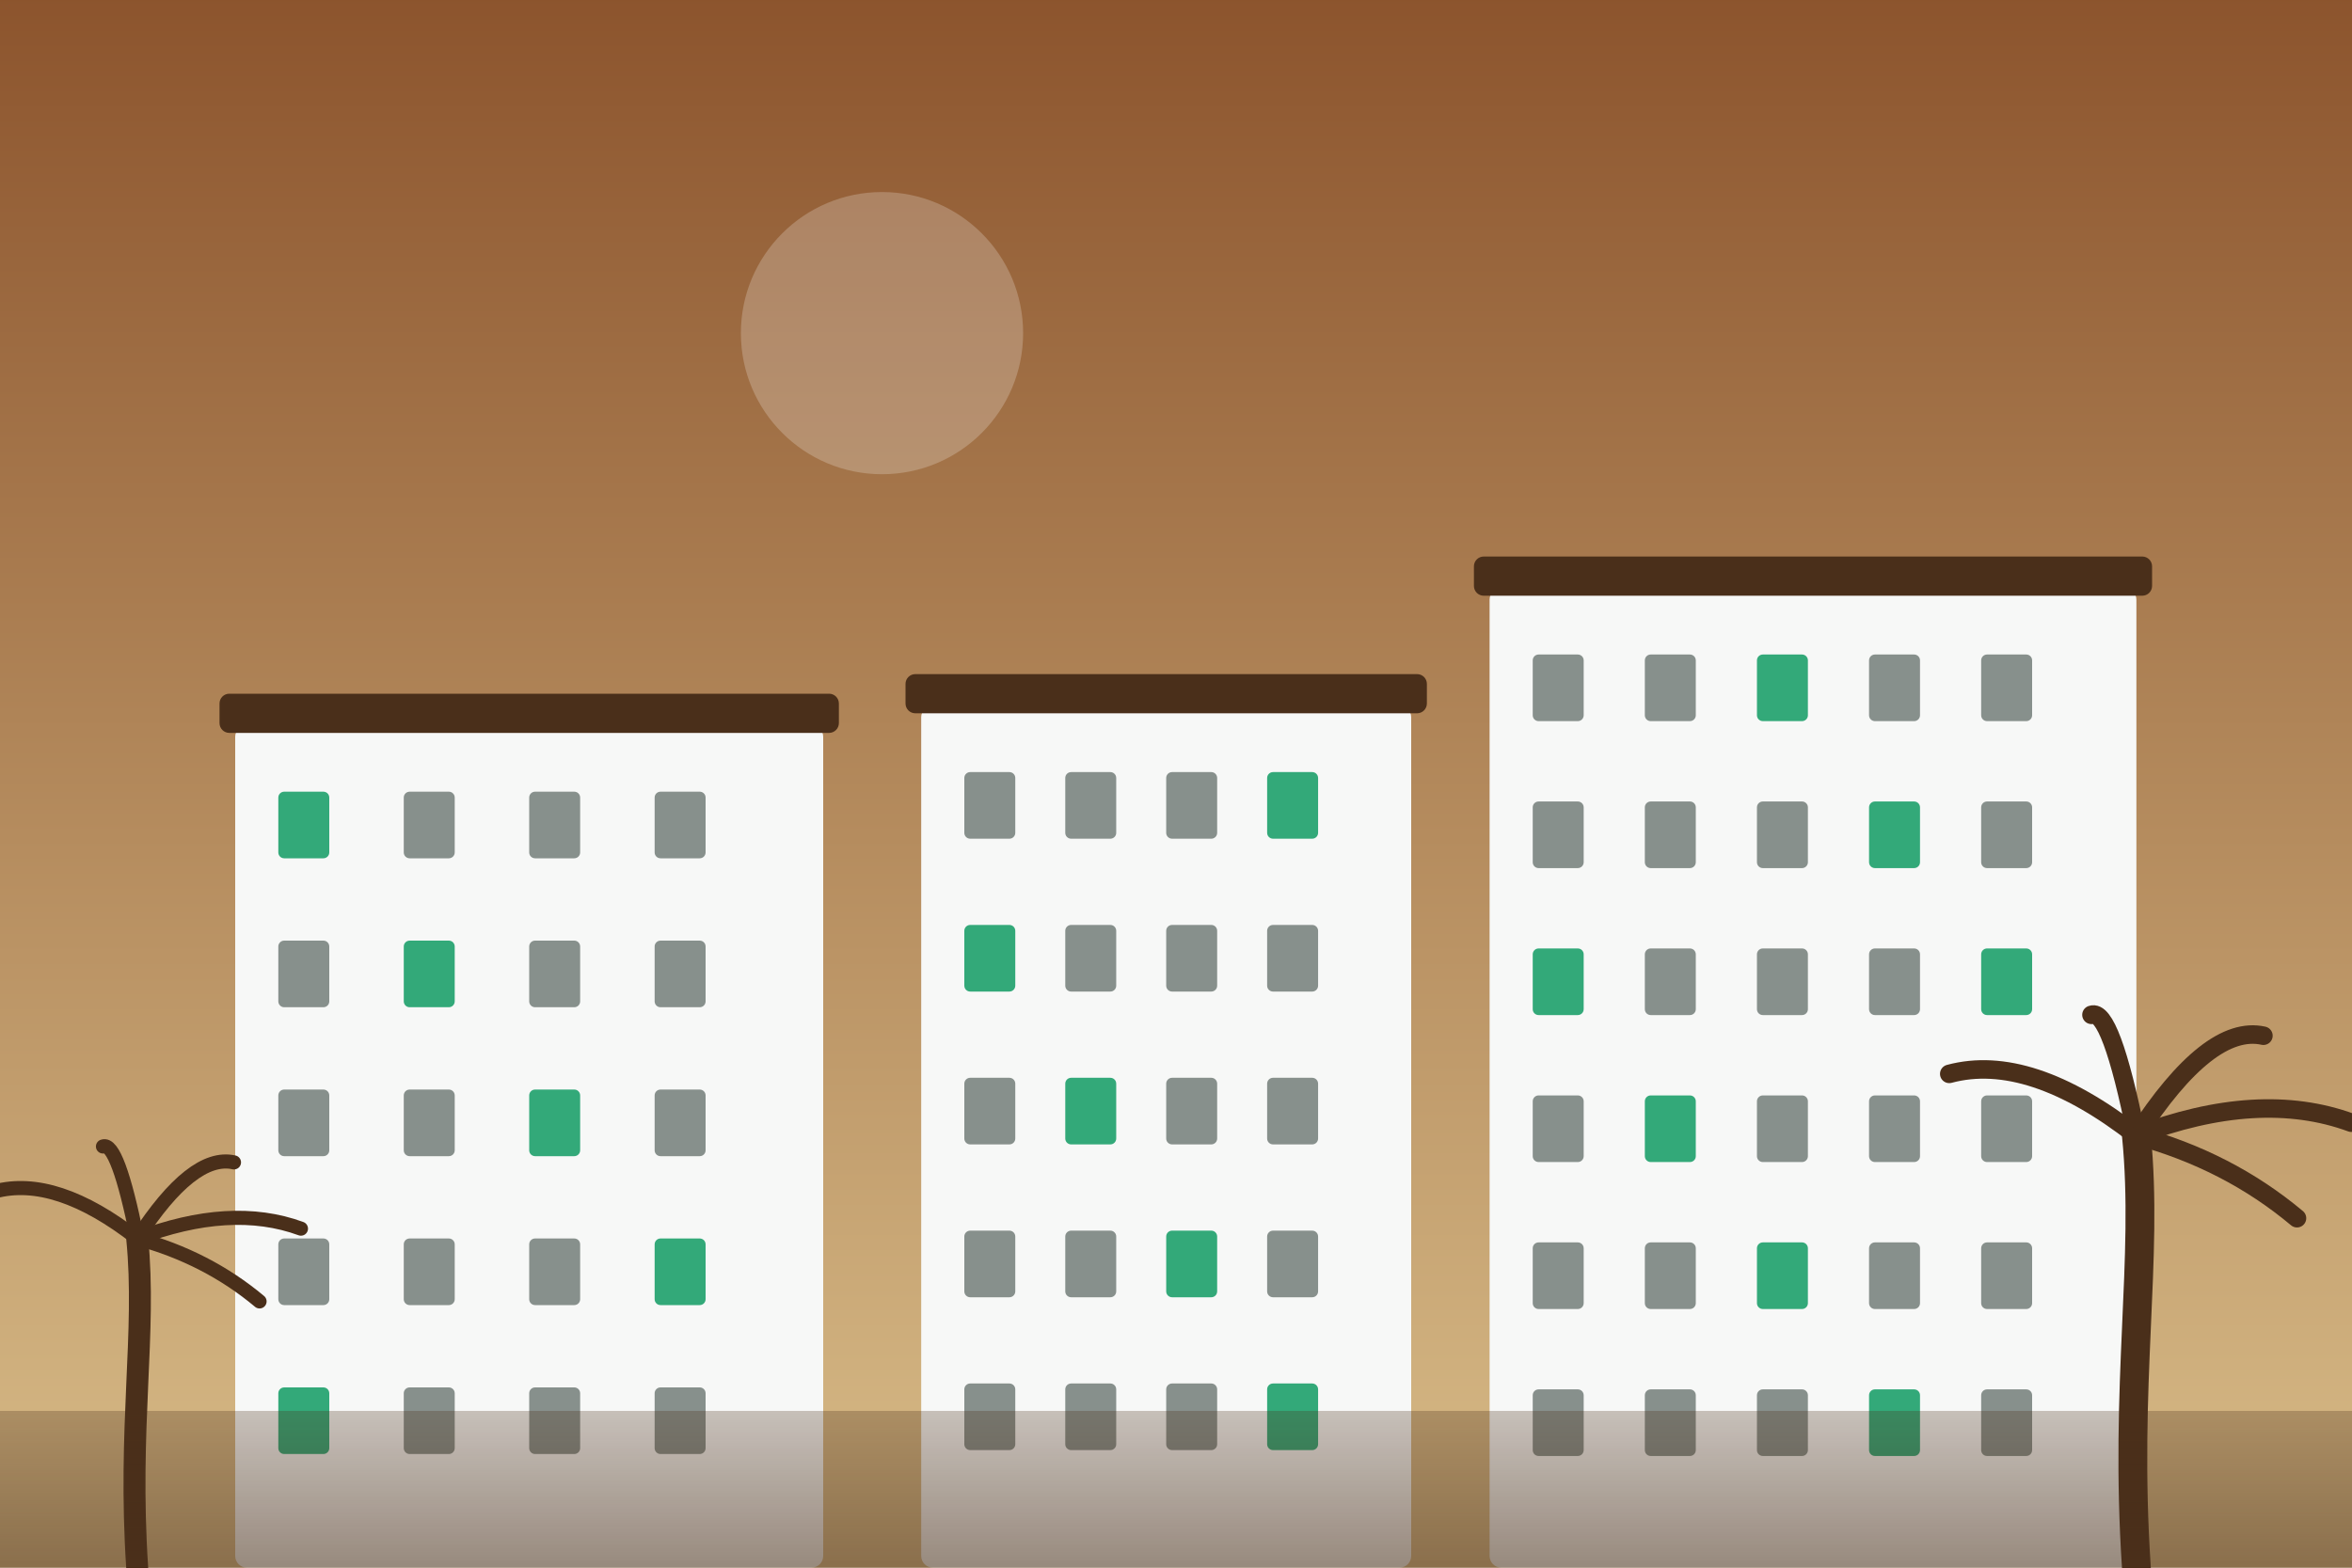
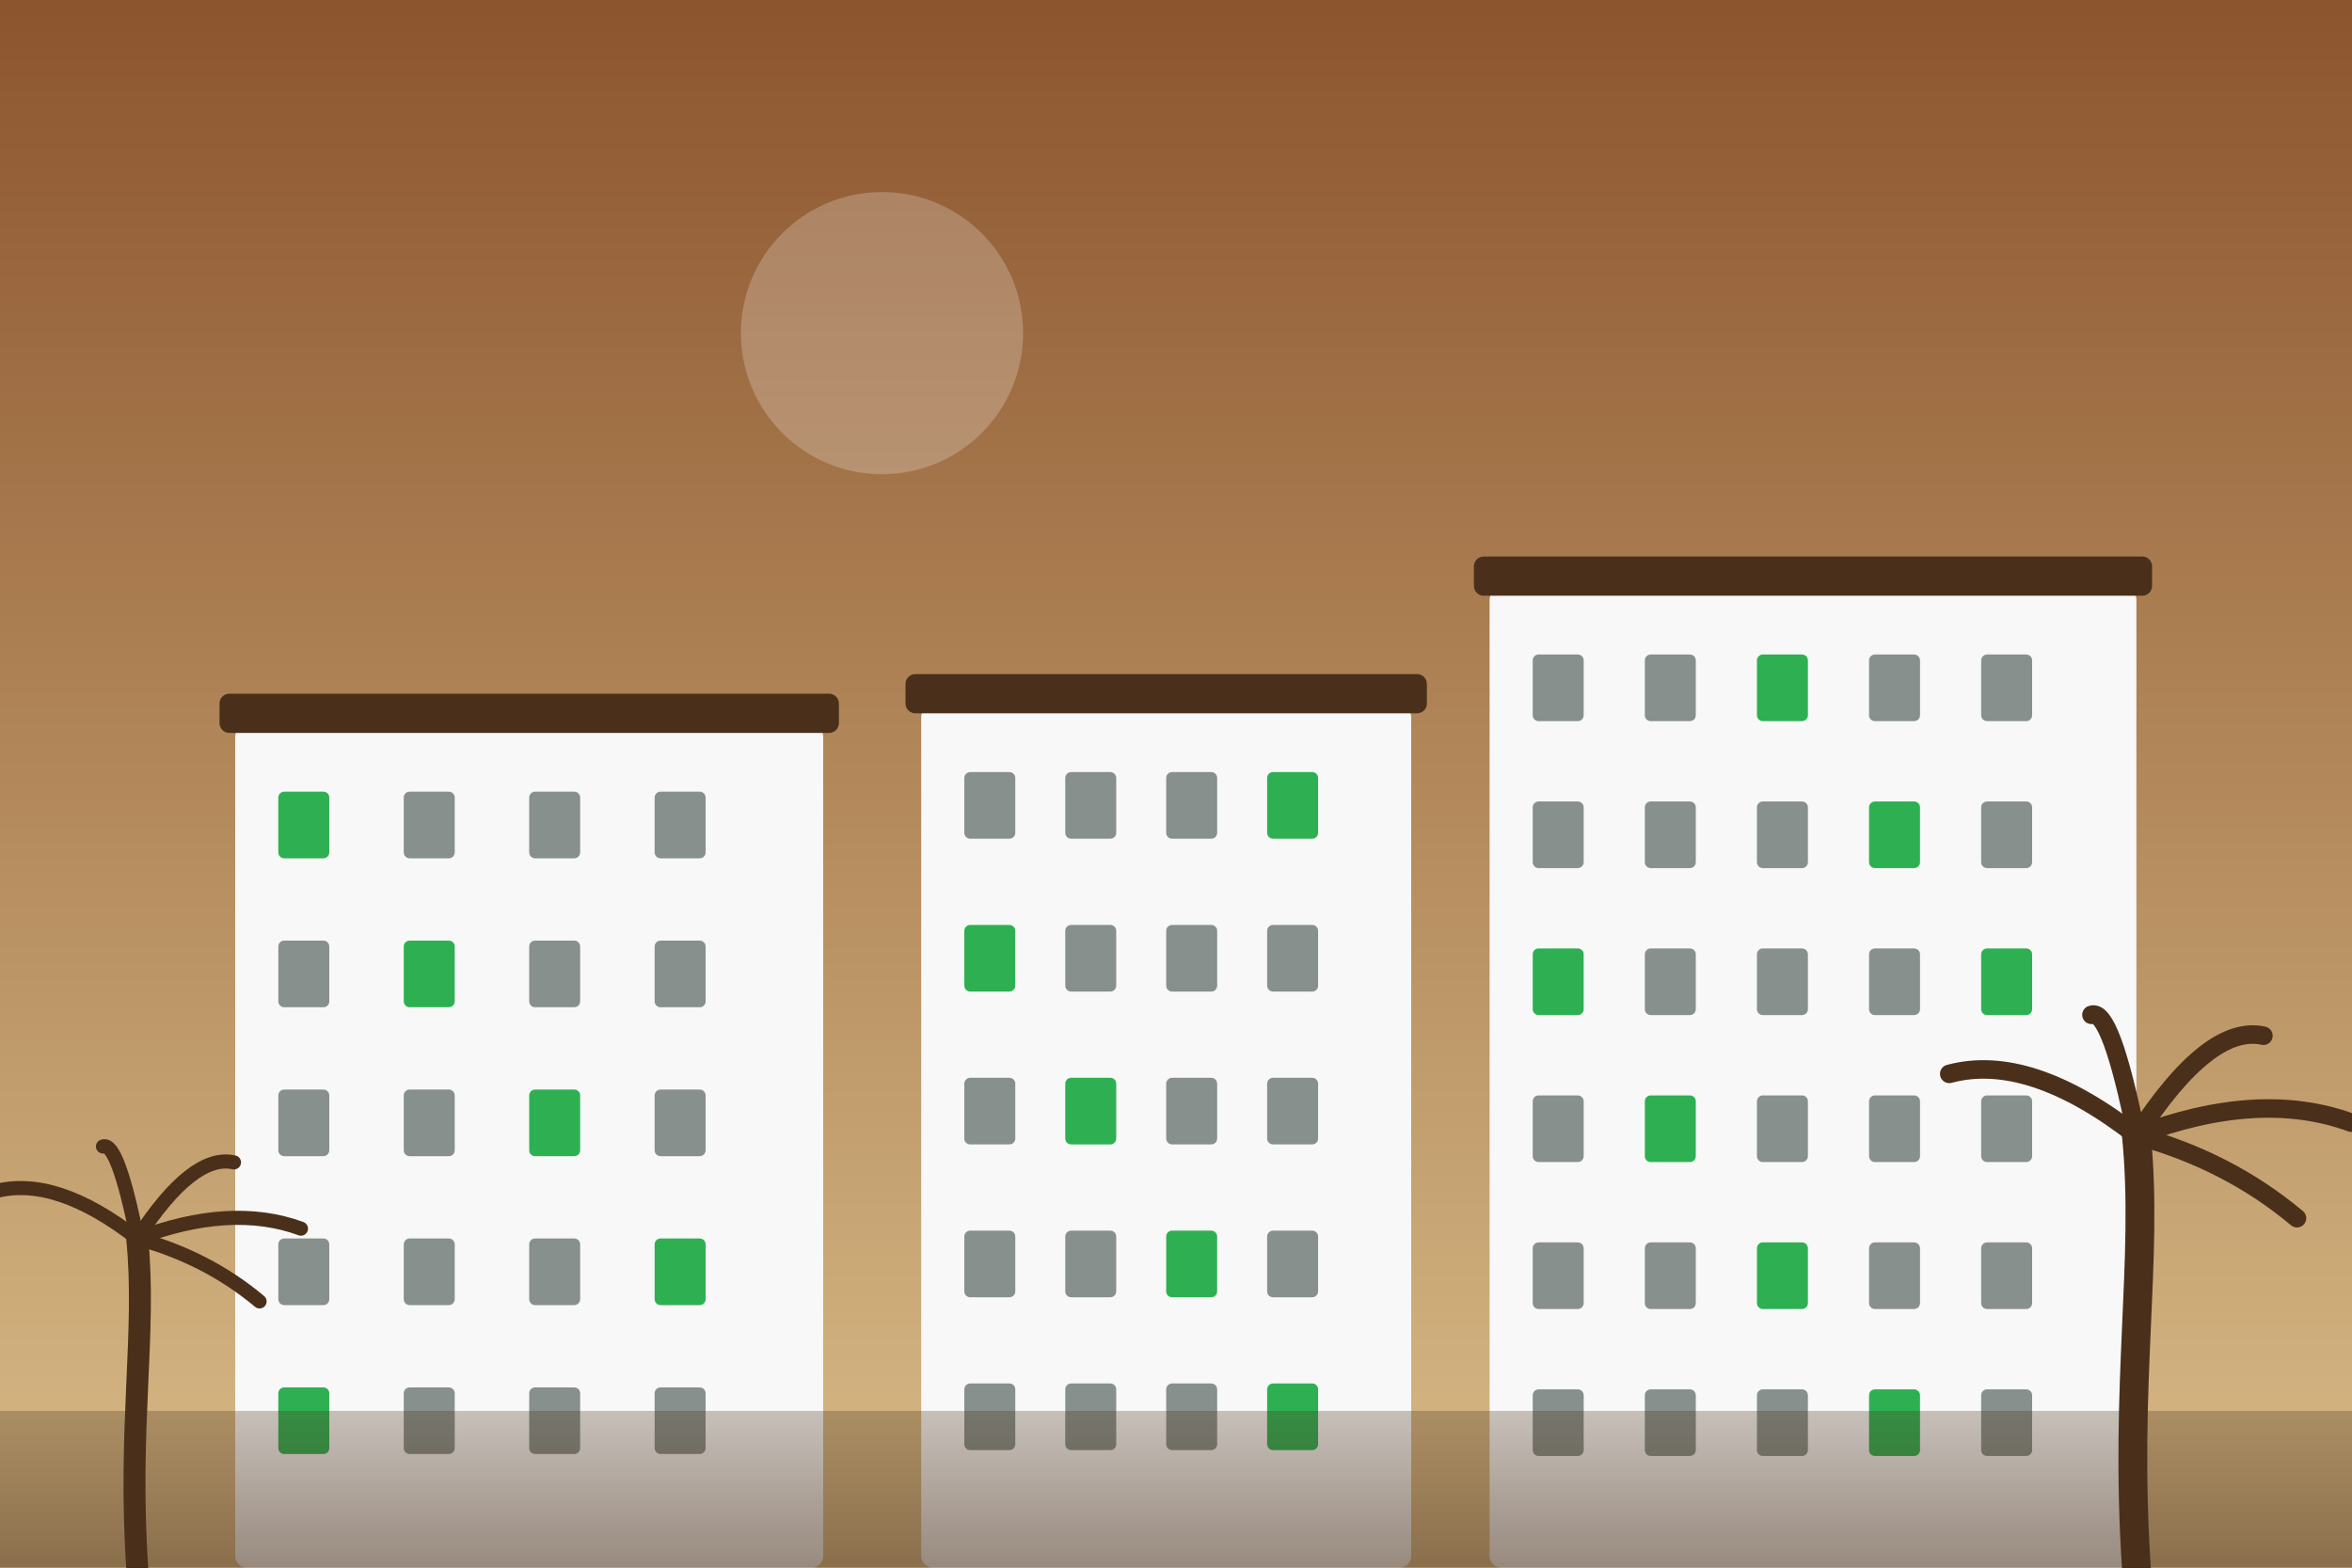
<svg xmlns="http://www.w3.org/2000/svg" viewBox="0 0 1200 800" width="1200" height="800">
  <defs>
    <linearGradient id="ciel" x1="0" y1="0" x2="0" y2="1">
      <stop offset="0%" stop-color="#8c542d" />
      <stop offset="100%" stop-color="#d9bd89" />
    </linearGradient>
    <linearGradient id="sol" x1="0" y1="0" x2="0" y2="1">
      <stop offset="0%" stop-color="#4a2f1a" stop-opacity="0.28" />
      <stop offset="100%" stop-color="#4a2f1a" stop-opacity="0.55" />
    </linearGradient>
  </defs>
  <rect width="1200" height="800" fill="url(#ciel)" />
  <circle cx="450" cy="170" r="72" fill="#ffffff" opacity="0.22" />
  <rect x="120" y="370" width="300" height="430" rx="6" fill="#f7f8f7" />
  <rect x="112" y="354" width="316" height="20" rx="5" fill="#4a2f1a" />
-   <rect x="142.0" y="404.0" width="26" height="34" rx="3" fill="#1ea16c" opacity="0.9" />
+   <rect x="142.0" y="404.0" width="26" height="34" rx="3" fill="#18a840" opacity="0.9" />
  <rect x="206.0" y="404.0" width="26" height="34" rx="3" fill="#2b3a34" opacity="0.55" />
  <rect x="270.0" y="404.0" width="26" height="34" rx="3" fill="#2b3a34" opacity="0.55" />
  <rect x="334.0" y="404.0" width="26" height="34" rx="3" fill="#2b3a34" opacity="0.55" />
  <rect x="142.0" y="480.0" width="26" height="34" rx="3" fill="#2b3a34" opacity="0.55" />
-   <rect x="206.0" y="480.0" width="26" height="34" rx="3" fill="#1ea16c" opacity="0.9" />
+   <rect x="206.0" y="480.0" width="26" height="34" rx="3" fill="#18a840" opacity="0.9" />
  <rect x="270.0" y="480.0" width="26" height="34" rx="3" fill="#2b3a34" opacity="0.55" />
  <rect x="334.0" y="480.0" width="26" height="34" rx="3" fill="#2b3a34" opacity="0.55" />
  <rect x="142.0" y="556.0" width="26" height="34" rx="3" fill="#2b3a34" opacity="0.55" />
  <rect x="206.0" y="556.0" width="26" height="34" rx="3" fill="#2b3a34" opacity="0.55" />
-   <rect x="270.0" y="556.0" width="26" height="34" rx="3" fill="#1ea16c" opacity="0.9" />
+   <rect x="270.0" y="556.0" width="26" height="34" rx="3" fill="#18a840" opacity="0.9" />
  <rect x="334.0" y="556.0" width="26" height="34" rx="3" fill="#2b3a34" opacity="0.55" />
  <rect x="142.0" y="632.0" width="26" height="34" rx="3" fill="#2b3a34" opacity="0.55" />
  <rect x="206.0" y="632.0" width="26" height="34" rx="3" fill="#2b3a34" opacity="0.55" />
  <rect x="270.0" y="632.0" width="26" height="34" rx="3" fill="#2b3a34" opacity="0.55" />
-   <rect x="334.0" y="632.0" width="26" height="34" rx="3" fill="#1ea16c" opacity="0.9" />
-   <rect x="142.0" y="708.0" width="26" height="34" rx="3" fill="#1ea16c" opacity="0.9" />
+   <rect x="334.0" y="632.0" width="26" height="34" rx="3" fill="#18a840" opacity="0.9" />
+   <rect x="142.0" y="708.0" width="26" height="34" rx="3" fill="#18a840" opacity="0.9" />
  <rect x="206.0" y="708.0" width="26" height="34" rx="3" fill="#2b3a34" opacity="0.55" />
  <rect x="270.0" y="708.0" width="26" height="34" rx="3" fill="#2b3a34" opacity="0.55" />
  <rect x="334.0" y="708.0" width="26" height="34" rx="3" fill="#2b3a34" opacity="0.55" />
  <rect x="470" y="360" width="250" height="440" rx="6" fill="#f7f8f7" />
  <rect x="462" y="344" width="266" height="20" rx="5" fill="#4a2f1a" />
  <rect x="492.0" y="394.0" width="26" height="34" rx="3" fill="#2b3a34" opacity="0.55" />
  <rect x="543.5" y="394.0" width="26" height="34" rx="3" fill="#2b3a34" opacity="0.55" />
  <rect x="595.0" y="394.0" width="26" height="34" rx="3" fill="#2b3a34" opacity="0.55" />
-   <rect x="646.5" y="394.0" width="26" height="34" rx="3" fill="#1ea16c" opacity="0.9" />
-   <rect x="492.0" y="472.0" width="26" height="34" rx="3" fill="#1ea16c" opacity="0.9" />
+   <rect x="646.5" y="394.0" width="26" height="34" rx="3" fill="#18a840" opacity="0.9" />
+   <rect x="492.0" y="472.0" width="26" height="34" rx="3" fill="#18a840" opacity="0.9" />
  <rect x="543.5" y="472.0" width="26" height="34" rx="3" fill="#2b3a34" opacity="0.55" />
  <rect x="595.0" y="472.0" width="26" height="34" rx="3" fill="#2b3a34" opacity="0.55" />
  <rect x="646.5" y="472.0" width="26" height="34" rx="3" fill="#2b3a34" opacity="0.55" />
  <rect x="492.0" y="550.0" width="26" height="34" rx="3" fill="#2b3a34" opacity="0.55" />
-   <rect x="543.5" y="550.0" width="26" height="34" rx="3" fill="#1ea16c" opacity="0.9" />
+   <rect x="543.5" y="550.0" width="26" height="34" rx="3" fill="#18a840" opacity="0.9" />
  <rect x="595.0" y="550.0" width="26" height="34" rx="3" fill="#2b3a34" opacity="0.55" />
  <rect x="646.5" y="550.0" width="26" height="34" rx="3" fill="#2b3a34" opacity="0.55" />
  <rect x="492.0" y="628.0" width="26" height="34" rx="3" fill="#2b3a34" opacity="0.55" />
  <rect x="543.5" y="628.0" width="26" height="34" rx="3" fill="#2b3a34" opacity="0.55" />
-   <rect x="595.0" y="628.0" width="26" height="34" rx="3" fill="#1ea16c" opacity="0.9" />
+   <rect x="595.0" y="628.0" width="26" height="34" rx="3" fill="#18a840" opacity="0.9" />
  <rect x="646.5" y="628.0" width="26" height="34" rx="3" fill="#2b3a34" opacity="0.55" />
  <rect x="492.0" y="706.0" width="26" height="34" rx="3" fill="#2b3a34" opacity="0.55" />
  <rect x="543.5" y="706.0" width="26" height="34" rx="3" fill="#2b3a34" opacity="0.55" />
  <rect x="595.0" y="706.0" width="26" height="34" rx="3" fill="#2b3a34" opacity="0.55" />
-   <rect x="646.5" y="706.0" width="26" height="34" rx="3" fill="#1ea16c" opacity="0.9" />
+   <rect x="646.5" y="706.0" width="26" height="34" rx="3" fill="#18a840" opacity="0.9" />
  <rect x="760" y="300" width="330" height="500" rx="6" fill="#f7f8f7" />
  <rect x="752" y="284" width="346" height="20" rx="5" fill="#4a2f1a" />
  <rect x="782.0" y="334.0" width="26" height="34" rx="3" fill="#2b3a34" opacity="0.55" />
  <rect x="839.2" y="334.0" width="26" height="34" rx="3" fill="#2b3a34" opacity="0.55" />
-   <rect x="896.4" y="334.0" width="26" height="34" rx="3" fill="#1ea16c" opacity="0.9" />
+   <rect x="896.4" y="334.0" width="26" height="34" rx="3" fill="#18a840" opacity="0.9" />
  <rect x="953.6" y="334.0" width="26" height="34" rx="3" fill="#2b3a34" opacity="0.55" />
  <rect x="1010.8" y="334.0" width="26" height="34" rx="3" fill="#2b3a34" opacity="0.55" />
  <rect x="782.0" y="409.0" width="26" height="34" rx="3" fill="#2b3a34" opacity="0.55" />
  <rect x="839.2" y="409.0" width="26" height="34" rx="3" fill="#2b3a34" opacity="0.55" />
  <rect x="896.4" y="409.0" width="26" height="34" rx="3" fill="#2b3a34" opacity="0.55" />
-   <rect x="953.6" y="409.0" width="26" height="34" rx="3" fill="#1ea16c" opacity="0.9" />
+   <rect x="953.6" y="409.0" width="26" height="34" rx="3" fill="#18a840" opacity="0.9" />
  <rect x="1010.8" y="409.0" width="26" height="34" rx="3" fill="#2b3a34" opacity="0.55" />
-   <rect x="782.0" y="484.0" width="26" height="34" rx="3" fill="#1ea16c" opacity="0.9" />
+   <rect x="782.0" y="484.0" width="26" height="34" rx="3" fill="#18a840" opacity="0.9" />
  <rect x="839.2" y="484.0" width="26" height="34" rx="3" fill="#2b3a34" opacity="0.55" />
  <rect x="896.4" y="484.0" width="26" height="34" rx="3" fill="#2b3a34" opacity="0.55" />
  <rect x="953.6" y="484.0" width="26" height="34" rx="3" fill="#2b3a34" opacity="0.55" />
-   <rect x="1010.8" y="484.0" width="26" height="34" rx="3" fill="#1ea16c" opacity="0.9" />
+   <rect x="1010.8" y="484.0" width="26" height="34" rx="3" fill="#18a840" opacity="0.9" />
  <rect x="782.0" y="559.0" width="26" height="34" rx="3" fill="#2b3a34" opacity="0.55" />
-   <rect x="839.2" y="559.0" width="26" height="34" rx="3" fill="#1ea16c" opacity="0.9" />
+   <rect x="839.2" y="559.0" width="26" height="34" rx="3" fill="#18a840" opacity="0.9" />
  <rect x="896.4" y="559.0" width="26" height="34" rx="3" fill="#2b3a34" opacity="0.55" />
  <rect x="953.6" y="559.0" width="26" height="34" rx="3" fill="#2b3a34" opacity="0.55" />
  <rect x="1010.8" y="559.0" width="26" height="34" rx="3" fill="#2b3a34" opacity="0.55" />
  <rect x="782.0" y="634.0" width="26" height="34" rx="3" fill="#2b3a34" opacity="0.55" />
  <rect x="839.2" y="634.0" width="26" height="34" rx="3" fill="#2b3a34" opacity="0.55" />
-   <rect x="896.4" y="634.0" width="26" height="34" rx="3" fill="#1ea16c" opacity="0.9" />
+   <rect x="896.4" y="634.0" width="26" height="34" rx="3" fill="#18a840" opacity="0.9" />
  <rect x="953.6" y="634.0" width="26" height="34" rx="3" fill="#2b3a34" opacity="0.55" />
  <rect x="1010.8" y="634.0" width="26" height="34" rx="3" fill="#2b3a34" opacity="0.55" />
  <rect x="782.0" y="709.0" width="26" height="34" rx="3" fill="#2b3a34" opacity="0.55" />
  <rect x="839.2" y="709.0" width="26" height="34" rx="3" fill="#2b3a34" opacity="0.55" />
  <rect x="896.4" y="709.0" width="26" height="34" rx="3" fill="#2b3a34" opacity="0.55" />
-   <rect x="953.6" y="709.0" width="26" height="34" rx="3" fill="#1ea16c" opacity="0.9" />
+   <rect x="953.6" y="709.0" width="26" height="34" rx="3" fill="#18a840" opacity="0.9" />
  <rect x="1010.8" y="709.0" width="26" height="34" rx="3" fill="#2b3a34" opacity="0.55" />
  <g transform="translate(1090 800) scale(1.05)">
    <path d="M0 0 C -6 -90, 6 -150, 0 -210" stroke="#4a2f1a" stroke-width="14" fill="none" stroke-linecap="round" />
    <g transform="translate(0 -210)">
      <path d="M0 0 Q -51.962 -40.5, -90.933 -30" stroke="#4a2f1a" stroke-width="9" fill="none" stroke-linecap="round" />
      <path d="M0 0 Q -12.475 -62.017, -21.831 -58.689" stroke="#4a2f1a" stroke-width="9" fill="none" stroke-linecap="round" />
      <path d="M0 0 Q 35.267 -54.406, 61.717 -48.541" stroke="#4a2f1a" stroke-width="9" fill="none" stroke-linecap="round" />
      <path d="M0 0 Q 59.671 -22.704, 104.425 -6.272" stroke="#4a2f1a" stroke-width="9" fill="none" stroke-linecap="round" />
      <path d="M0 0 Q 44.589 12.111, 78.03 40.148" stroke="#4a2f1a" stroke-width="9" fill="none" stroke-linecap="round" />
      <path d="M0 0 Q 3.67394039744206e-15 27, 6.429395695523604e-15 60" stroke="#4a2f1a" stroke-width="9" fill="none" stroke-linecap="round" />
    </g>
  </g>
  <g transform="translate(70 800) scale(0.8)">
    <path d="M0 0 C -6 -90, 6 -150, 0 -210" stroke="#4a2f1a" stroke-width="14" fill="none" stroke-linecap="round" />
    <g transform="translate(0 -210)">
      <path d="M0 0 Q -51.962 -40.5, -90.933 -30" stroke="#4a2f1a" stroke-width="9" fill="none" stroke-linecap="round" />
      <path d="M0 0 Q -12.475 -62.017, -21.831 -58.689" stroke="#4a2f1a" stroke-width="9" fill="none" stroke-linecap="round" />
      <path d="M0 0 Q 35.267 -54.406, 61.717 -48.541" stroke="#4a2f1a" stroke-width="9" fill="none" stroke-linecap="round" />
      <path d="M0 0 Q 59.671 -22.704, 104.425 -6.272" stroke="#4a2f1a" stroke-width="9" fill="none" stroke-linecap="round" />
      <path d="M0 0 Q 44.589 12.111, 78.03 40.148" stroke="#4a2f1a" stroke-width="9" fill="none" stroke-linecap="round" />
      <path d="M0 0 Q 3.67394039744206e-15 27, 6.429395695523604e-15 60" stroke="#4a2f1a" stroke-width="9" fill="none" stroke-linecap="round" />
    </g>
  </g>
  <rect y="720" width="1200" height="80" fill="url(#sol)" />
</svg>
